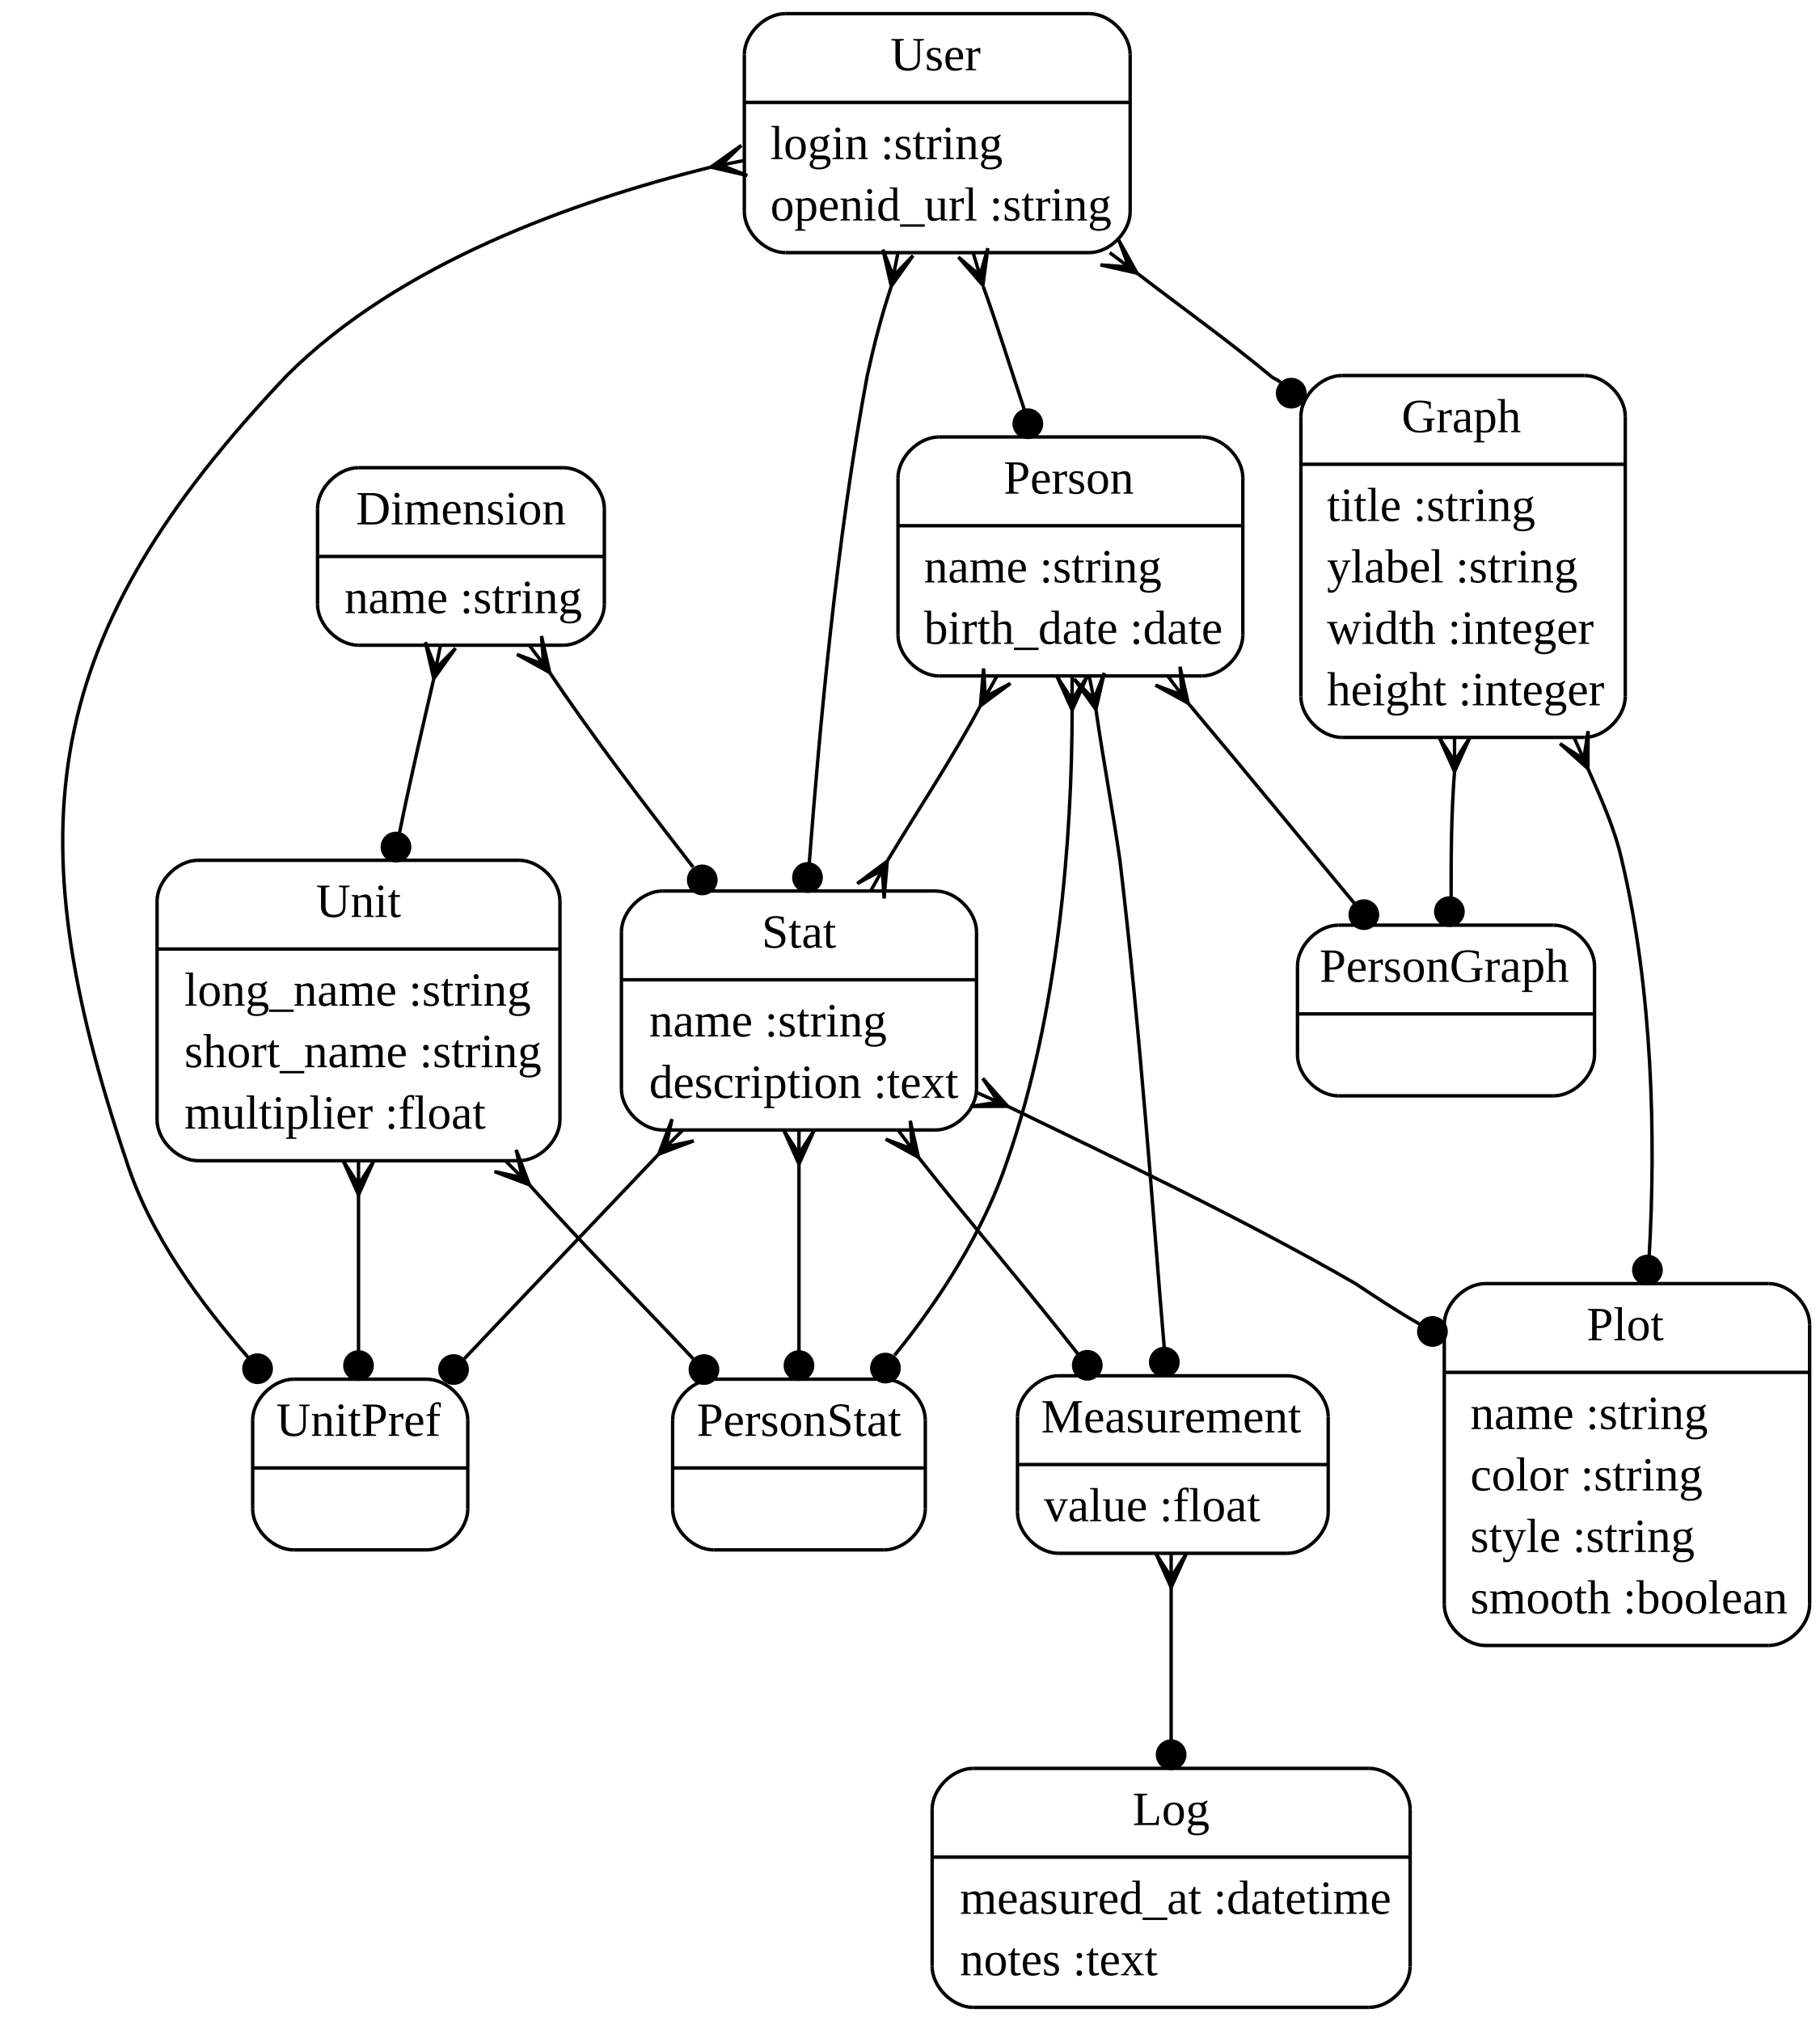
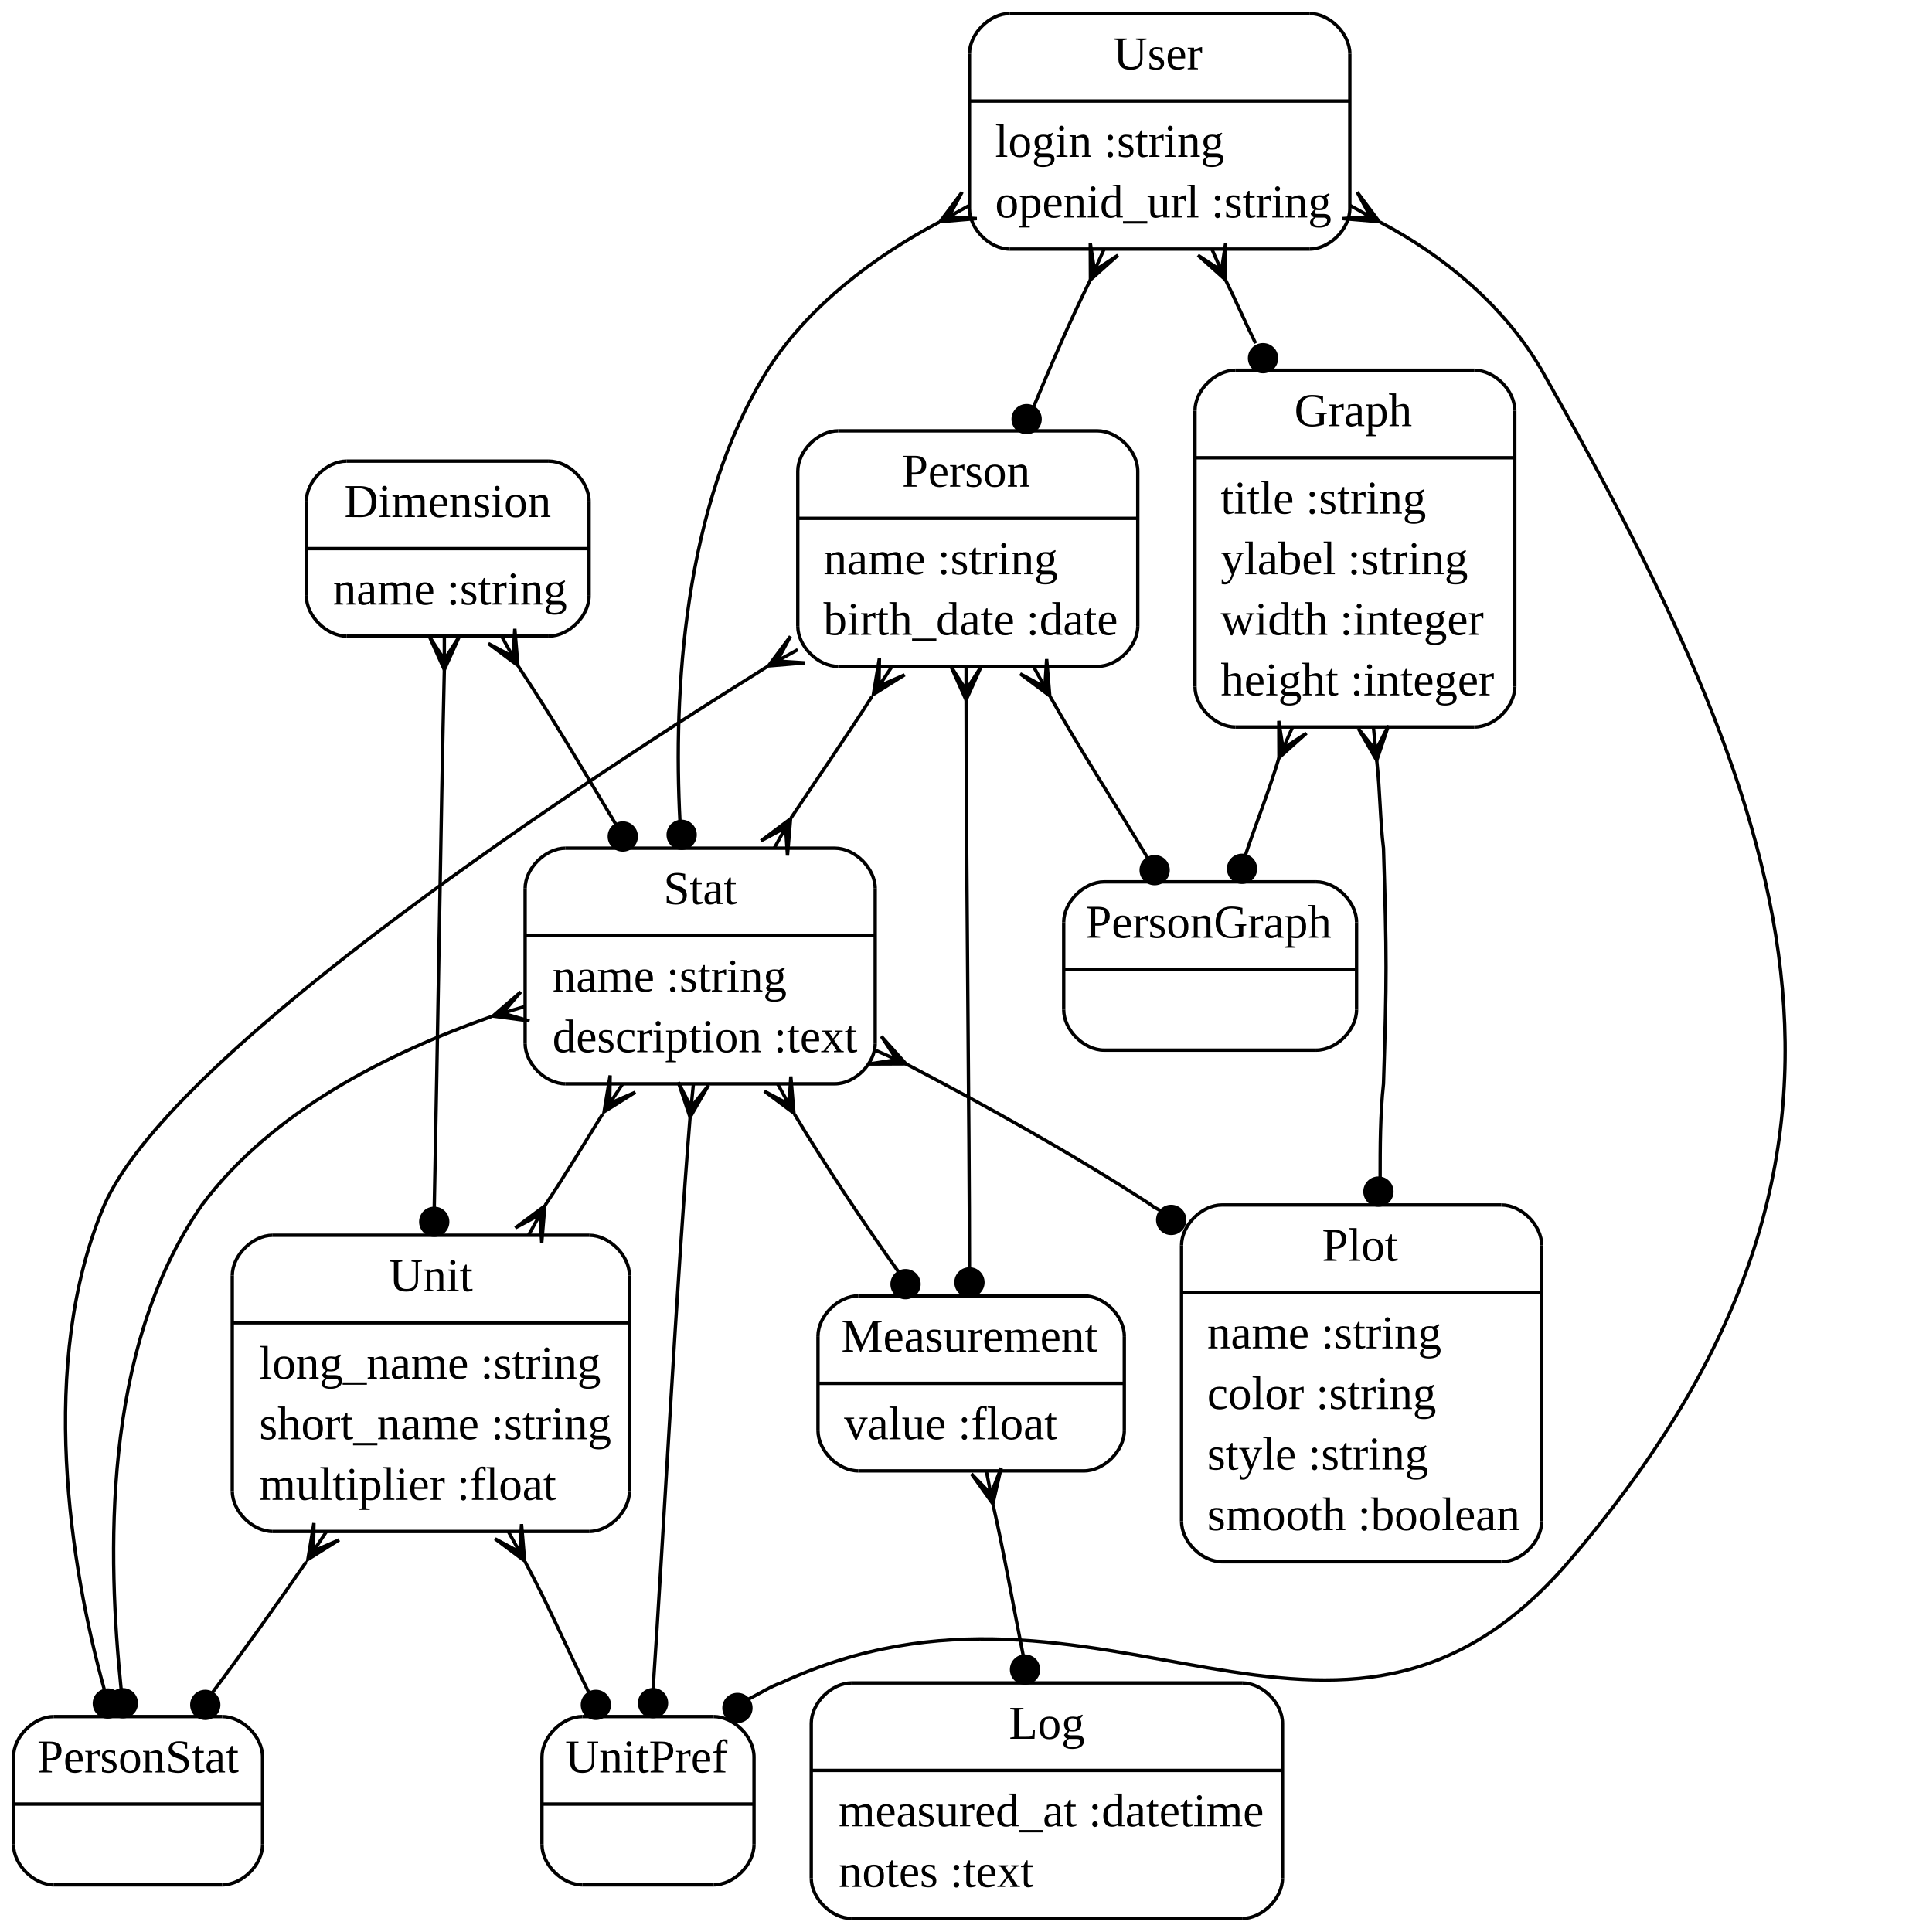
- <svg xmlns="http://www.w3.org/2000/svg" width="533pt" height="592pt" viewBox="0.00 0.00 533.00 592.00">
-   <g id="graph0" class="graph" transform="scale(1 1) rotate(0) translate(4 588)">
-     <polygon style="fill:white;stroke:white;" points="-4,4 -4,-588 529,-588 529,4 -4,4" />
+ <svg xmlns="http://www.w3.org/2000/svg" width="572pt" height="574pt" viewBox="0.00 0.00 572.00 574.00">
+   <g id="graph0" class="graph" transform="scale(1 1) rotate(0) translate(4 570)">
+     <polygon style="fill:white;stroke:white;" points="-4,4 -4,-570 568,-570 568,4 -4,4" />
    <g id="node1" class="node">
-       <polyline style="fill:none;stroke:black;" points="54,-248 148,-248 " />
-       <path style="fill:none;stroke:black;" d="M148,-248C154,-248 160,-254 160,-260" />
-       <polyline style="fill:none;stroke:black;" points="160,-260 160,-324 " />
-       <path style="fill:none;stroke:black;" d="M160,-324C160,-330 154,-336 148,-336" />
-       <polyline style="fill:none;stroke:black;" points="148,-336 54,-336 " />
-       <path style="fill:none;stroke:black;" d="M54,-336C48,-336 42,-330 42,-324" />
-       <polyline style="fill:none;stroke:black;" points="42,-324 42,-260 " />
-       <path style="fill:none;stroke:black;" d="M42,-260C42,-254 48,-248 54,-248" />
-       <text text-anchor="middle" x="101" y="-319.4" style="font-family:Times New Roman;font-size:14.00;">Unit</text>
-       <polyline style="fill:none;stroke:black;" points="42,-310 160,-310 " />
-       <text text-anchor="start" x="50" y="-293.4" style="font-family:Times New Roman;font-size:14.00;">long_name :string</text>
-       <text text-anchor="start" x="50" y="-275.4" style="font-family:Times New Roman;font-size:14.00;">short_name :string</text>
-       <text text-anchor="start" x="50" y="-257.4" style="font-family:Times New Roman;font-size:14.00;">multiplier :float</text>
+       <polyline style="fill:none;stroke:black;" points="77,-115 171,-115 " />
+       <path style="fill:none;stroke:black;" d="M171,-115C177,-115 183,-121 183,-127" />
+       <polyline style="fill:none;stroke:black;" points="183,-127 183,-191 " />
+       <path style="fill:none;stroke:black;" d="M183,-191C183,-197 177,-203 171,-203" />
+       <polyline style="fill:none;stroke:black;" points="171,-203 77,-203 " />
+       <path style="fill:none;stroke:black;" d="M77,-203C71,-203 65,-197 65,-191" />
+       <polyline style="fill:none;stroke:black;" points="65,-191 65,-127 " />
+       <path style="fill:none;stroke:black;" d="M65,-127C65,-121 71,-115 77,-115" />
+       <text text-anchor="middle" x="124" y="-186.4" style="font-family:Times New Roman;font-size:14.00;">Unit</text>
+       <polyline style="fill:none;stroke:black;" points="65,-177 183,-177 " />
+       <text text-anchor="start" x="73" y="-160.4" style="font-family:Times New Roman;font-size:14.00;">long_name :string</text>
+       <text text-anchor="start" x="73" y="-142.4" style="font-family:Times New Roman;font-size:14.00;">short_name :string</text>
+       <text text-anchor="start" x="73" y="-124.4" style="font-family:Times New Roman;font-size:14.00;">multiplier :float</text>
    </g>
    <g id="node11" class="node">
-       <polyline style="fill:none;stroke:black;" points="82,-134 121,-134 " />
-       <path style="fill:none;stroke:black;" d="M121,-134C127,-134 133,-140 133,-146" />
-       <polyline style="fill:none;stroke:black;" points="133,-146 133,-172 " />
-       <path style="fill:none;stroke:black;" d="M133,-172C133,-178 127,-184 121,-184" />
-       <polyline style="fill:none;stroke:black;" points="121,-184 82,-184 " />
-       <path style="fill:none;stroke:black;" d="M82,-184C76,-184 70,-178 70,-172" />
-       <polyline style="fill:none;stroke:black;" points="70,-172 70,-146 " />
-       <path style="fill:none;stroke:black;" d="M70,-146C70,-140 76,-134 82,-134" />
-       <text text-anchor="middle" x="101" y="-167.4" style="font-family:Times New Roman;font-size:14.00;">UnitPref</text>
-       <polyline style="fill:none;stroke:black;" points="70,-158 133,-158 " />
+       <polyline style="fill:none;stroke:black;" points="169,-10 208,-10 " />
+       <path style="fill:none;stroke:black;" d="M208,-10C214,-10 220,-16 220,-22" />
+       <polyline style="fill:none;stroke:black;" points="220,-22 220,-48 " />
+       <path style="fill:none;stroke:black;" d="M220,-48C220,-54 214,-60 208,-60" />
+       <polyline style="fill:none;stroke:black;" points="208,-60 169,-60 " />
+       <path style="fill:none;stroke:black;" d="M169,-60C163,-60 157,-54 157,-48" />
+       <polyline style="fill:none;stroke:black;" points="157,-48 157,-22 " />
+       <path style="fill:none;stroke:black;" d="M157,-22C157,-16 163,-10 169,-10" />
+       <text text-anchor="middle" x="188" y="-43.4" style="font-family:Times New Roman;font-size:14.00;">UnitPref</text>
+       <polyline style="fill:none;stroke:black;" points="157,-34 220,-34 " />
    </g>
    <g id="edge2" class="edge">
-       <path style="fill:none;stroke:black;" d="M101,-238C101,-222 101,-206 101,-192" />
-       <polygon style="fill:black;stroke:black;" points="101,-238 96.5,-248 101,-241 101,-248 101,-241 105.5,-248 101,-238 101,-238" />
-       <ellipse style="fill:black;stroke:black;" cx="101" cy="-188" rx="4" ry="4" />
+       <path style="fill:none;stroke:black;" d="M152,-106C159,-93 165,-79 171,-67" />
+       <polygon style="fill:black;stroke:black;" points="151.856,-106.258 143.066,-112.815 150.4,-108.881 147,-115 150.4,-108.881 150.934,-117.185 151.856,-106.258 151.856,-106.258" />
+       <ellipse style="fill:black;stroke:black;" cx="173.015" cy="-63.473" rx="4" ry="4" />
    </g>
    <g id="node12" class="node">
-       <polyline style="fill:none;stroke:black;" points="205,-134 255,-134 " />
-       <path style="fill:none;stroke:black;" d="M255,-134C261,-134 267,-140 267,-146" />
-       <polyline style="fill:none;stroke:black;" points="267,-146 267,-172 " />
-       <path style="fill:none;stroke:black;" d="M267,-172C267,-178 261,-184 255,-184" />
-       <polyline style="fill:none;stroke:black;" points="255,-184 205,-184 " />
-       <path style="fill:none;stroke:black;" d="M205,-184C199,-184 193,-178 193,-172" />
-       <polyline style="fill:none;stroke:black;" points="193,-172 193,-146 " />
-       <path style="fill:none;stroke:black;" d="M193,-146C193,-140 199,-134 205,-134" />
-       <text text-anchor="middle" x="230" y="-167.4" style="font-family:Times New Roman;font-size:14.00;">PersonStat</text>
-       <polyline style="fill:none;stroke:black;" points="193,-158 267,-158 " />
+       <polyline style="fill:none;stroke:black;" points="12,-10 62,-10 " />
+       <path style="fill:none;stroke:black;" d="M62,-10C68,-10 74,-16 74,-22" />
+       <polyline style="fill:none;stroke:black;" points="74,-22 74,-48 " />
+       <path style="fill:none;stroke:black;" d="M74,-48C74,-54 68,-60 62,-60" />
+       <polyline style="fill:none;stroke:black;" points="62,-60 12,-60 " />
+       <path style="fill:none;stroke:black;" d="M12,-60C6,-60 0,-54 0,-48" />
+       <polyline style="fill:none;stroke:black;" points="0,-48 0,-22 " />
+       <path style="fill:none;stroke:black;" d="M0,-22C0,-16 6,-10 12,-10" />
+       <text text-anchor="middle" x="37" y="-43.4" style="font-family:Times New Roman;font-size:14.00;">PersonStat</text>
+       <polyline style="fill:none;stroke:black;" points="0,-34 74,-34 " />
    </g>
    <g id="edge4" class="edge">
-       <path style="fill:none;stroke:black;" d="M151,-241C167,-223 185,-205 199,-190" />
-       <polygon style="fill:black;stroke:black;" points="151.071,-240.929 140.818,-244.818 148.95,-243.05 144,-248 148.95,-243.05 147.182,-251.182 151.071,-240.929 151.071,-240.929" />
-       <ellipse style="fill:black;stroke:black;" cx="202.172" cy="-186.828" rx="4" ry="4" />
+       <path style="fill:none;stroke:black;" d="M87,-106C78,-93 68,-79 59,-67" />
+       <polygon style="fill:black;stroke:black;" points="87.453,-106.679 89.256,-117.496 89.117,-109.176 93,-115 89.117,-109.176 96.744,-112.504 87.453,-106.679 87.453,-106.679" />
+       <ellipse style="fill:black;stroke:black;" cx="56.985" cy="-63.473" rx="4" ry="4" />
    </g>
    <g id="node2" class="node">
-       <polyline style="fill:none;stroke:black;" points="388,-267 451,-267 " />
-       <path style="fill:none;stroke:black;" d="M451,-267C457,-267 463,-273 463,-279" />
-       <polyline style="fill:none;stroke:black;" points="463,-279 463,-305 " />
-       <path style="fill:none;stroke:black;" d="M463,-305C463,-311 457,-317 451,-317" />
-       <polyline style="fill:none;stroke:black;" points="451,-317 388,-317 " />
-       <path style="fill:none;stroke:black;" d="M388,-317C382,-317 376,-311 376,-305" />
-       <polyline style="fill:none;stroke:black;" points="376,-305 376,-279 " />
-       <path style="fill:none;stroke:black;" d="M376,-279C376,-273 382,-267 388,-267" />
-       <text text-anchor="middle" x="419" y="-300.4" style="font-family:Times New Roman;font-size:14.00;">PersonGraph</text>
-       <polyline style="fill:none;stroke:black;" points="376,-291 463,-291 " />
+       <polyline style="fill:none;stroke:black;" points="324,-258 387,-258 " />
+       <path style="fill:none;stroke:black;" d="M387,-258C393,-258 399,-264 399,-270" />
+       <polyline style="fill:none;stroke:black;" points="399,-270 399,-296 " />
+       <path style="fill:none;stroke:black;" d="M399,-296C399,-302 393,-308 387,-308" />
+       <polyline style="fill:none;stroke:black;" points="387,-308 324,-308 " />
+       <path style="fill:none;stroke:black;" d="M324,-308C318,-308 312,-302 312,-296" />
+       <polyline style="fill:none;stroke:black;" points="312,-296 312,-270 " />
+       <path style="fill:none;stroke:black;" d="M312,-270C312,-264 318,-258 324,-258" />
+       <text text-anchor="middle" x="355" y="-291.4" style="font-family:Times New Roman;font-size:14.00;">PersonGraph</text>
+       <polyline style="fill:none;stroke:black;" points="312,-282 399,-282 " />
    </g>
    <g id="node3" class="node">
-       <polyline style="fill:none;stroke:black;" points="306,-133 373,-133 " />
-       <path style="fill:none;stroke:black;" d="M373,-133C379,-133 385,-139 385,-145" />
-       <polyline style="fill:none;stroke:black;" points="385,-145 385,-173 " />
-       <path style="fill:none;stroke:black;" d="M385,-173C385,-179 379,-185 373,-185" />
-       <polyline style="fill:none;stroke:black;" points="373,-185 306,-185 " />
-       <path style="fill:none;stroke:black;" d="M306,-185C300,-185 294,-179 294,-173" />
-       <polyline style="fill:none;stroke:black;" points="294,-173 294,-145 " />
-       <path style="fill:none;stroke:black;" d="M294,-145C294,-139 300,-133 306,-133" />
-       <text text-anchor="middle" x="339" y="-168.4" style="font-family:Times New Roman;font-size:14.00;">Measurement</text>
-       <polyline style="fill:none;stroke:black;" points="294,-159 385,-159 " />
-       <text text-anchor="start" x="301.75" y="-142.4" style="font-family:Times New Roman;font-size:14.00;">value :float</text>
+       <polyline style="fill:none;stroke:black;" points="251,-133 318,-133 " />
+       <path style="fill:none;stroke:black;" d="M318,-133C324,-133 330,-139 330,-145" />
+       <polyline style="fill:none;stroke:black;" points="330,-145 330,-173 " />
+       <path style="fill:none;stroke:black;" d="M330,-173C330,-179 324,-185 318,-185" />
+       <polyline style="fill:none;stroke:black;" points="318,-185 251,-185 " />
+       <path style="fill:none;stroke:black;" d="M251,-185C245,-185 239,-179 239,-173" />
+       <polyline style="fill:none;stroke:black;" points="239,-173 239,-145 " />
+       <path style="fill:none;stroke:black;" d="M239,-145C239,-139 245,-133 251,-133" />
+       <text text-anchor="middle" x="284" y="-168.4" style="font-family:Times New Roman;font-size:14.00;">Measurement</text>
+       <polyline style="fill:none;stroke:black;" points="239,-159 330,-159 " />
+       <text text-anchor="start" x="246.75" y="-142.4" style="font-family:Times New Roman;font-size:14.00;">value :float</text>
    </g>
    <g id="node5" class="node">
-       <polyline style="fill:none;stroke:black;" points="281,-0 397,-0 " />
-       <path style="fill:none;stroke:black;" d="M397,-0C403,-0 409,-6 409,-12" />
-       <polyline style="fill:none;stroke:black;" points="409,-12 409,-58 " />
-       <path style="fill:none;stroke:black;" d="M409,-58C409,-64 403,-70 397,-70" />
-       <polyline style="fill:none;stroke:black;" points="397,-70 281,-70 " />
-       <path style="fill:none;stroke:black;" d="M281,-70C275,-70 269,-64 269,-58" />
-       <polyline style="fill:none;stroke:black;" points="269,-58 269,-12 " />
-       <path style="fill:none;stroke:black;" d="M269,-12C269,-6 275,-0 281,-0" />
-       <text text-anchor="middle" x="339" y="-53.4" style="font-family:Times New Roman;font-size:14.00;">Log</text>
-       <polyline style="fill:none;stroke:black;" points="269,-44 409,-44 " />
-       <text text-anchor="start" x="277.125" y="-27.4" style="font-family:Times New Roman;font-size:14.00;">measured_at :datetime</text>
-       <text text-anchor="start" x="277.125" y="-9.4" style="font-family:Times New Roman;font-size:14.00;">notes :text</text>
+       <polyline style="fill:none;stroke:black;" points="249,-0 365,-0 " />
+       <path style="fill:none;stroke:black;" d="M365,-0C371,-0 377,-6 377,-12" />
+       <polyline style="fill:none;stroke:black;" points="377,-12 377,-58 " />
+       <path style="fill:none;stroke:black;" d="M377,-58C377,-64 371,-70 365,-70" />
+       <polyline style="fill:none;stroke:black;" points="365,-70 249,-70 " />
+       <path style="fill:none;stroke:black;" d="M249,-70C243,-70 237,-64 237,-58" />
+       <polyline style="fill:none;stroke:black;" points="237,-58 237,-12 " />
+       <path style="fill:none;stroke:black;" d="M237,-12C237,-6 243,-0 249,-0" />
+       <text text-anchor="middle" x="307" y="-53.4" style="font-family:Times New Roman;font-size:14.00;">Log</text>
+       <polyline style="fill:none;stroke:black;" points="237,-44 377,-44 " />
+       <text text-anchor="start" x="245.125" y="-27.4" style="font-family:Times New Roman;font-size:14.00;">measured_at :datetime</text>
+       <text text-anchor="start" x="245.125" y="-9.4" style="font-family:Times New Roman;font-size:14.00;">notes :text</text>
    </g>
    <g id="edge6" class="edge">
-       <path style="fill:none;stroke:black;" d="M339,-123C339,-109 339,-92 339,-78" />
-       <polygon style="fill:black;stroke:black;" points="339,-123 334.5,-133 339,-126 339,-133 339,-126 343.5,-133 339,-123 339,-123" />
-       <ellipse style="fill:black;stroke:black;" cx="339" cy="-74" rx="4" ry="4" />
+       <path style="fill:none;stroke:black;" d="M291,-123C294,-110 297,-93 300,-78" />
+       <polygon style="fill:black;stroke:black;" points="290.961,-123.194 284.587,-132.117 290.373,-126.136 289,-133 290.373,-126.136 293.413,-133.883 290.961,-123.194 290.961,-123.194" />
+       <ellipse style="fill:black;stroke:black;" cx="300.504" cy="-73.969" rx="4" ry="4" />
    </g>
    <g id="node4" class="node">
-       <polyline style="fill:none;stroke:black;" points="389,-372 460,-372 " />
-       <path style="fill:none;stroke:black;" d="M460,-372C466,-372 472,-378 472,-384" />
-       <polyline style="fill:none;stroke:black;" points="472,-384 472,-466 " />
-       <path style="fill:none;stroke:black;" d="M472,-466C472,-472 466,-478 460,-478" />
-       <polyline style="fill:none;stroke:black;" points="460,-478 389,-478 " />
-       <path style="fill:none;stroke:black;" d="M389,-478C383,-478 377,-472 377,-466" />
-       <polyline style="fill:none;stroke:black;" points="377,-466 377,-384 " />
-       <path style="fill:none;stroke:black;" d="M377,-384C377,-378 383,-372 389,-372" />
-       <text text-anchor="middle" x="424" y="-461.4" style="font-family:Times New Roman;font-size:14.00;">Graph</text>
-       <polyline style="fill:none;stroke:black;" points="377,-452 472,-452 " />
-       <text text-anchor="start" x="384.625" y="-435.4" style="font-family:Times New Roman;font-size:14.00;">title :string</text>
-       <text text-anchor="start" x="384.625" y="-417.4" style="font-family:Times New Roman;font-size:14.00;">ylabel :string</text>
-       <text text-anchor="start" x="384.625" y="-399.4" style="font-family:Times New Roman;font-size:14.00;">width :integer</text>
-       <text text-anchor="start" x="384.625" y="-381.4" style="font-family:Times New Roman;font-size:14.00;">height :integer</text>
+       <polyline style="fill:none;stroke:black;" points="363,-354 434,-354 " />
+       <path style="fill:none;stroke:black;" d="M434,-354C440,-354 446,-360 446,-366" />
+       <polyline style="fill:none;stroke:black;" points="446,-366 446,-448 " />
+       <path style="fill:none;stroke:black;" d="M446,-448C446,-454 440,-460 434,-460" />
+       <polyline style="fill:none;stroke:black;" points="434,-460 363,-460 " />
+       <path style="fill:none;stroke:black;" d="M363,-460C357,-460 351,-454 351,-448" />
+       <polyline style="fill:none;stroke:black;" points="351,-448 351,-366 " />
+       <path style="fill:none;stroke:black;" d="M351,-366C351,-360 357,-354 363,-354" />
+       <text text-anchor="middle" x="398" y="-443.4" style="font-family:Times New Roman;font-size:14.00;">Graph</text>
+       <polyline style="fill:none;stroke:black;" points="351,-434 446,-434 " />
+       <text text-anchor="start" x="358.625" y="-417.4" style="font-family:Times New Roman;font-size:14.00;">title :string</text>
+       <text text-anchor="start" x="358.625" y="-399.4" style="font-family:Times New Roman;font-size:14.00;">ylabel :string</text>
+       <text text-anchor="start" x="358.625" y="-381.4" style="font-family:Times New Roman;font-size:14.00;">width :integer</text>
+       <text text-anchor="start" x="358.625" y="-363.4" style="font-family:Times New Roman;font-size:14.00;">height :integer</text>
    </g>
    <g id="edge8" class="edge">
-       <path style="fill:none;stroke:black;" d="M422,-362C421,-349 421,-337 421,-325" />
-       <polygon style="fill:black;stroke:black;" points="422,-362 417.5,-372 422,-365 422,-372 422,-365 426.5,-372 422,-362 422,-362" />
-       <ellipse style="fill:black;stroke:black;" cx="420.496" cy="-320.969" rx="4" ry="4" />
+       <path style="fill:none;stroke:black;" d="M376,-345C373,-335 369,-325 366,-316" />
+       <polygon style="fill:black;stroke:black;" points="375.939,-344.862 375.888,-355.828 377.157,-347.603 380,-354 377.157,-347.603 384.112,-352.172 375.939,-344.862 375.939,-344.862" />
+       <ellipse style="fill:black;stroke:black;" cx="364.97" cy="-311.881" rx="4" ry="4" />
    </g>
    <g id="node9" class="node">
-       <polyline style="fill:none;stroke:black;" points="431,-106 514,-106 " />
-       <path style="fill:none;stroke:black;" d="M514,-106C520,-106 526,-112 526,-118" />
-       <polyline style="fill:none;stroke:black;" points="526,-118 526,-200 " />
-       <path style="fill:none;stroke:black;" d="M526,-200C526,-206 520,-212 514,-212" />
-       <polyline style="fill:none;stroke:black;" points="514,-212 431,-212 " />
-       <path style="fill:none;stroke:black;" d="M431,-212C425,-212 419,-206 419,-200" />
-       <polyline style="fill:none;stroke:black;" points="419,-200 419,-118 " />
-       <path style="fill:none;stroke:black;" d="M419,-118C419,-112 425,-106 431,-106" />
-       <text text-anchor="middle" x="472" y="-195.4" style="font-family:Times New Roman;font-size:14.00;">Plot</text>
-       <polyline style="fill:none;stroke:black;" points="419,-186 526,-186 " />
-       <text text-anchor="start" x="426.625" y="-169.4" style="font-family:Times New Roman;font-size:14.00;">name :string</text>
-       <text text-anchor="start" x="426.625" y="-151.4" style="font-family:Times New Roman;font-size:14.00;">color :string</text>
-       <text text-anchor="start" x="426.625" y="-133.4" style="font-family:Times New Roman;font-size:14.00;">style :string</text>
-       <text text-anchor="start" x="426.625" y="-115.4" style="font-family:Times New Roman;font-size:14.00;">smooth :boolean</text>
+       <polyline style="fill:none;stroke:black;" points="359,-106 442,-106 " />
+       <path style="fill:none;stroke:black;" d="M442,-106C448,-106 454,-112 454,-118" />
+       <polyline style="fill:none;stroke:black;" points="454,-118 454,-200 " />
+       <path style="fill:none;stroke:black;" d="M454,-200C454,-206 448,-212 442,-212" />
+       <polyline style="fill:none;stroke:black;" points="442,-212 359,-212 " />
+       <path style="fill:none;stroke:black;" d="M359,-212C353,-212 347,-206 347,-200" />
+       <polyline style="fill:none;stroke:black;" points="347,-200 347,-118 " />
+       <path style="fill:none;stroke:black;" d="M347,-118C347,-112 353,-106 359,-106" />
+       <text text-anchor="middle" x="400" y="-195.4" style="font-family:Times New Roman;font-size:14.00;">Plot</text>
+       <polyline style="fill:none;stroke:black;" points="347,-186 454,-186 " />
+       <text text-anchor="start" x="354.625" y="-169.4" style="font-family:Times New Roman;font-size:14.00;">name :string</text>
+       <text text-anchor="start" x="354.625" y="-151.4" style="font-family:Times New Roman;font-size:14.00;">color :string</text>
+       <text text-anchor="start" x="354.625" y="-133.4" style="font-family:Times New Roman;font-size:14.00;">style :string</text>
+       <text text-anchor="start" x="354.625" y="-115.4" style="font-family:Times New Roman;font-size:14.00;">smooth :boolean</text>
    </g>
    <g id="edge10" class="edge">
-       <path style="fill:none;stroke:black;" d="M461,-363C465,-354 469,-345 471,-336 480,-298 481,-255 479,-220" />
-       <polygon style="fill:black;stroke:black;" points="461.061,-362.862 452.888,-370.172 459.843,-365.603 457,-372 459.843,-365.603 461.112,-373.828 461.061,-362.862 461.061,-362.862" />
-       <ellipse style="fill:black;stroke:black;" cx="478.496" cy="-215.969" rx="4" ry="4" />
+       <path style="fill:none;stroke:black;" d="M405,-344C406,-335 406,-326 407,-318 408,-286 408,-279 407,-248 406,-239 406,-229 406,-220" />
+       <polygon style="fill:black;stroke:black;" points="404.995,-344.05 399.522,-353.552 404.697,-347.035 404,-354 404.697,-347.035 408.478,-354.448 404.995,-344.05 404.995,-344.05" />
+       <ellipse style="fill:black;stroke:black;" cx="405.496" cy="-215.969" rx="4" ry="4" />
    </g>
    <g id="node6" class="node">
-       <polyline style="fill:none;stroke:black;" points="101,-399 161,-399 " />
-       <path style="fill:none;stroke:black;" d="M161,-399C167,-399 173,-405 173,-411" />
-       <polyline style="fill:none;stroke:black;" points="173,-411 173,-439 " />
-       <path style="fill:none;stroke:black;" d="M173,-439C173,-445 167,-451 161,-451" />
-       <polyline style="fill:none;stroke:black;" points="161,-451 101,-451 " />
-       <path style="fill:none;stroke:black;" d="M101,-451C95,-451 89,-445 89,-439" />
-       <polyline style="fill:none;stroke:black;" points="89,-439 89,-411 " />
-       <path style="fill:none;stroke:black;" d="M89,-411C89,-405 95,-399 101,-399" />
-       <text text-anchor="middle" x="131" y="-434.4" style="font-family:Times New Roman;font-size:14.00;">Dimension</text>
-       <polyline style="fill:none;stroke:black;" points="89,-425 173,-425 " />
-       <text text-anchor="start" x="96.875" y="-408.4" style="font-family:Times New Roman;font-size:14.00;">name :string</text>
+       <polyline style="fill:none;stroke:black;" points="99,-381 159,-381 " />
+       <path style="fill:none;stroke:black;" d="M159,-381C165,-381 171,-387 171,-393" />
+       <polyline style="fill:none;stroke:black;" points="171,-393 171,-421 " />
+       <path style="fill:none;stroke:black;" d="M171,-421C171,-427 165,-433 159,-433" />
+       <polyline style="fill:none;stroke:black;" points="159,-433 99,-433 " />
+       <path style="fill:none;stroke:black;" d="M99,-433C93,-433 87,-427 87,-421" />
+       <polyline style="fill:none;stroke:black;" points="87,-421 87,-393 " />
+       <path style="fill:none;stroke:black;" d="M87,-393C87,-387 93,-381 99,-381" />
+       <text text-anchor="middle" x="129" y="-416.4" style="font-family:Times New Roman;font-size:14.00;">Dimension</text>
+       <polyline style="fill:none;stroke:black;" points="87,-407 171,-407 " />
+       <text text-anchor="start" x="94.875" y="-390.4" style="font-family:Times New Roman;font-size:14.00;">name :string</text>
    </g>
    <g id="edge12" class="edge">
-       <path style="fill:none;stroke:black;" d="M123,-389C120,-376 116,-359 113,-344" />
-       <polygon style="fill:black;stroke:black;" points="123.039,-389.194 120.587,-399.883 123.627,-392.136 125,-399 123.627,-392.136 129.413,-398.117 123.039,-389.194 123.039,-389.194" />
-       <ellipse style="fill:black;stroke:black;" cx="111.97" cy="-339.881" rx="4" ry="4" />
+       <path style="fill:none;stroke:black;" d="M128,-371C127,-329 126,-259 125,-211" />
+       <polygon style="fill:black;stroke:black;" points="128,-371 123.5,-381 128,-374 128,-381 128,-374 132.5,-381 128,-371 128,-371" />
+       <ellipse style="fill:black;stroke:black;" cx="125" cy="-207" rx="4" ry="4" />
    </g>
    <g id="node10" class="node">
-       <polyline style="fill:none;stroke:black;" points="190,-257 270,-257 " />
-       <path style="fill:none;stroke:black;" d="M270,-257C276,-257 282,-263 282,-269" />
-       <polyline style="fill:none;stroke:black;" points="282,-269 282,-315 " />
-       <path style="fill:none;stroke:black;" d="M282,-315C282,-321 276,-327 270,-327" />
-       <polyline style="fill:none;stroke:black;" points="270,-327 190,-327 " />
-       <path style="fill:none;stroke:black;" d="M190,-327C184,-327 178,-321 178,-315" />
-       <polyline style="fill:none;stroke:black;" points="178,-315 178,-269 " />
-       <path style="fill:none;stroke:black;" d="M178,-269C178,-263 184,-257 190,-257" />
-       <text text-anchor="middle" x="230" y="-310.4" style="font-family:Times New Roman;font-size:14.00;">Stat</text>
-       <polyline style="fill:none;stroke:black;" points="178,-301 282,-301 " />
-       <text text-anchor="start" x="186.125" y="-284.4" style="font-family:Times New Roman;font-size:14.00;">name :string</text>
-       <text text-anchor="start" x="186.125" y="-266.4" style="font-family:Times New Roman;font-size:14.00;">description :text</text>
+       <polyline style="fill:none;stroke:black;" points="164,-248 244,-248 " />
+       <path style="fill:none;stroke:black;" d="M244,-248C250,-248 256,-254 256,-260" />
+       <polyline style="fill:none;stroke:black;" points="256,-260 256,-306 " />
+       <path style="fill:none;stroke:black;" d="M256,-306C256,-312 250,-318 244,-318" />
+       <polyline style="fill:none;stroke:black;" points="244,-318 164,-318 " />
+       <path style="fill:none;stroke:black;" d="M164,-318C158,-318 152,-312 152,-306" />
+       <polyline style="fill:none;stroke:black;" points="152,-306 152,-260 " />
+       <path style="fill:none;stroke:black;" d="M152,-260C152,-254 158,-248 164,-248" />
+       <text text-anchor="middle" x="204" y="-301.4" style="font-family:Times New Roman;font-size:14.00;">Stat</text>
+       <polyline style="fill:none;stroke:black;" points="152,-292 256,-292 " />
+       <text text-anchor="start" x="160.125" y="-275.4" style="font-family:Times New Roman;font-size:14.00;">name :string</text>
+       <text text-anchor="start" x="160.125" y="-257.4" style="font-family:Times New Roman;font-size:14.00;">description :text</text>
    </g>
    <g id="edge14" class="edge">
-       <path style="fill:none;stroke:black;" d="M157,-391C169,-373 185,-352 199,-334" />
-       <polygon style="fill:black;stroke:black;" points="157,-391 147.4,-396.3 155.2,-393.4 151,-399 155.2,-393.4 154.6,-401.7 157,-391 157,-391" />
-       <ellipse style="fill:black;stroke:black;" cx="201.675" cy="-330.255" rx="4" ry="4" />
+       <path style="fill:none;stroke:black;" d="M150,-372C160,-357 170,-340 179,-325" />
+       <polygon style="fill:black;stroke:black;" points="149.856,-372.258 141.066,-378.815 148.4,-374.881 145,-381 148.4,-374.881 148.934,-383.185 149.856,-372.258 149.856,-372.258" />
+       <ellipse style="fill:black;stroke:black;" cx="181.015" cy="-321.473" rx="4" ry="4" />
    </g>
    <g id="node7" class="node">
-       <polyline style="fill:none;stroke:black;" points="226,-514 315,-514 " />
-       <path style="fill:none;stroke:black;" d="M315,-514C321,-514 327,-520 327,-526" />
-       <polyline style="fill:none;stroke:black;" points="327,-526 327,-572 " />
-       <path style="fill:none;stroke:black;" d="M327,-572C327,-578 321,-584 315,-584" />
-       <polyline style="fill:none;stroke:black;" points="315,-584 226,-584 " />
-       <path style="fill:none;stroke:black;" d="M226,-584C220,-584 214,-578 214,-572" />
-       <polyline style="fill:none;stroke:black;" points="214,-572 214,-526 " />
-       <path style="fill:none;stroke:black;" d="M214,-526C214,-520 220,-514 226,-514" />
-       <text text-anchor="middle" x="270" y="-567.4" style="font-family:Times New Roman;font-size:14.00;">User</text>
-       <polyline style="fill:none;stroke:black;" points="214,-558 327,-558 " />
-       <text text-anchor="start" x="221.625" y="-541.4" style="font-family:Times New Roman;font-size:14.00;">login :string</text>
-       <text text-anchor="start" x="221.625" y="-523.4" style="font-family:Times New Roman;font-size:14.00;">openid_url :string</text>
+       <polyline style="fill:none;stroke:black;" points="296,-496 385,-496 " />
+       <path style="fill:none;stroke:black;" d="M385,-496C391,-496 397,-502 397,-508" />
+       <polyline style="fill:none;stroke:black;" points="397,-508 397,-554 " />
+       <path style="fill:none;stroke:black;" d="M397,-554C397,-560 391,-566 385,-566" />
+       <polyline style="fill:none;stroke:black;" points="385,-566 296,-566 " />
+       <path style="fill:none;stroke:black;" d="M296,-566C290,-566 284,-560 284,-554" />
+       <polyline style="fill:none;stroke:black;" points="284,-554 284,-508 " />
+       <path style="fill:none;stroke:black;" d="M284,-508C284,-502 290,-496 296,-496" />
+       <text text-anchor="middle" x="340" y="-549.4" style="font-family:Times New Roman;font-size:14.00;">User</text>
+       <polyline style="fill:none;stroke:black;" points="284,-540 397,-540 " />
+       <text text-anchor="start" x="291.625" y="-523.4" style="font-family:Times New Roman;font-size:14.00;">login :string</text>
+       <text text-anchor="start" x="291.625" y="-505.4" style="font-family:Times New Roman;font-size:14.00;">openid_url :string</text>
+     </g>
+     <g id="edge16" class="edge">
+       <path style="fill:none;stroke:black;" d="M360,-487C363,-481 366,-474 369,-468" />
+       <polygon style="fill:black;stroke:black;" points="360.061,-486.862 351.888,-494.172 358.843,-489.603 356,-496 358.843,-489.603 360.112,-497.828 360.061,-486.862 360.061,-486.862" />
+       <ellipse style="fill:black;stroke:black;" cx="371.211" cy="-463.578" rx="4" ry="4" />
+     </g>
+     <g id="node8" class="node">
+       <polyline style="fill:none;stroke:black;" points="245,-372 322,-372 " />
+       <path style="fill:none;stroke:black;" d="M322,-372C328,-372 334,-378 334,-384" />
+       <polyline style="fill:none;stroke:black;" points="334,-384 334,-430 " />
+       <path style="fill:none;stroke:black;" d="M334,-430C334,-436 328,-442 322,-442" />
+       <polyline style="fill:none;stroke:black;" points="322,-442 245,-442 " />
+       <path style="fill:none;stroke:black;" d="M245,-442C239,-442 233,-436 233,-430" />
+       <polyline style="fill:none;stroke:black;" points="233,-430 233,-384 " />
+       <path style="fill:none;stroke:black;" d="M233,-384C233,-378 239,-372 245,-372" />
+       <text text-anchor="middle" x="283" y="-425.4" style="font-family:Times New Roman;font-size:14.00;">Person</text>
+       <polyline style="fill:none;stroke:black;" points="233,-416 334,-416 " />
+       <text text-anchor="start" x="240.625" y="-399.4" style="font-family:Times New Roman;font-size:14.00;">name :string</text>
+       <text text-anchor="start" x="240.625" y="-381.4" style="font-family:Times New Roman;font-size:14.00;">birth_date :date</text>
    </g>
    <g id="edge22" class="edge">
-       <path style="fill:none;stroke:black;" d="M329,-508C342,-498 356,-488 368,-478 369,-477 370,-477 371,-476" />
-       <polygon style="fill:black;stroke:black;" points="329,-508 318.3,-510.4 326.6,-509.8 321,-514 326.6,-509.8 323.7,-517.6 329,-508 329,-508" />
-       <ellipse style="fill:black;stroke:black;" cx="374.172" cy="-472.828" rx="4" ry="4" />
-     </g>
-     <g id="node8" class="node">
-       <polyline style="fill:none;stroke:black;" points="271,-390 348,-390 " />
-       <path style="fill:none;stroke:black;" d="M348,-390C354,-390 360,-396 360,-402" />
-       <polyline style="fill:none;stroke:black;" points="360,-402 360,-448 " />
-       <path style="fill:none;stroke:black;" d="M360,-448C360,-454 354,-460 348,-460" />
-       <polyline style="fill:none;stroke:black;" points="348,-460 271,-460 " />
-       <path style="fill:none;stroke:black;" d="M271,-460C265,-460 259,-454 259,-448" />
-       <polyline style="fill:none;stroke:black;" points="259,-448 259,-402 " />
-       <path style="fill:none;stroke:black;" d="M259,-402C259,-396 265,-390 271,-390" />
-       <text text-anchor="middle" x="309" y="-443.4" style="font-family:Times New Roman;font-size:14.00;">Person</text>
-       <polyline style="fill:none;stroke:black;" points="259,-434 360,-434 " />
-       <text text-anchor="start" x="266.625" y="-417.4" style="font-family:Times New Roman;font-size:14.00;">name :string</text>
-       <text text-anchor="start" x="266.625" y="-399.4" style="font-family:Times New Roman;font-size:14.00;">birth_date :date</text>
+       <path style="fill:none;stroke:black;" d="M320,-487C314,-475 308,-461 303,-449" />
+       <polygon style="fill:black;stroke:black;" points="319.939,-486.862 319.888,-497.828 321.157,-489.603 324,-496 321.157,-489.603 328.112,-494.172 319.939,-486.862 319.939,-486.862" />
+       <ellipse style="fill:black;stroke:black;" cx="300.985" cy="-445.473" rx="4" ry="4" />
+     </g>
+     <g id="edge18" class="edge">
+       <path style="fill:none;stroke:black;" d="M275,-504C256,-494 236,-479 224,-460 199,-420 196,-364 198,-326" />
+       <polygon style="fill:black;stroke:black;" points="275.258,-504.144 281.815,-512.934 277.881,-505.6 284,-509 277.881,-505.6 286.185,-505.066 275.258,-504.144 275.258,-504.144" />
+       <ellipse style="fill:black;stroke:black;" cx="198.504" cy="-321.969" rx="4" ry="4" />
    </g>
    <g id="edge20" class="edge">
-       <path style="fill:none;stroke:black;" d="M284,-504C288,-493 292,-480 296,-468" />
-       <polygon style="fill:black;stroke:black;" points="283.874,-504.422 276.69,-512.707 283.011,-507.295 281,-514 283.011,-507.295 285.31,-515.293 283.874,-504.422 283.874,-504.422" />
-       <ellipse style="fill:black;stroke:black;" cx="297.03" cy="-463.881" rx="4" ry="4" />
-     </g>
-     <g id="edge18" class="edge">
-       <path style="fill:none;stroke:black;" d="M257,-504C254,-495 252,-487 250,-478 241,-430 236,-374 233,-335" />
-       <polygon style="fill:black;stroke:black;" points="257.039,-504.194 254.587,-514.883 257.627,-507.136 259,-514 257.627,-507.136 263.413,-513.117 257.039,-504.194 257.039,-504.194" />
-       <ellipse style="fill:black;stroke:black;" cx="232.496" cy="-330.969" rx="4" ry="4" />
-     </g>
-     <g id="edge16" class="edge">
-       <path style="fill:none;stroke:black;" d="M204,-539C164,-529 113,-511 80,-478 8,-402 0,-346 33,-248 40,-226 55,-206 69,-190" />
-       <polygon style="fill:black;stroke:black;" points="204.194,-539.039 213.117,-545.413 207.136,-539.627 214,-541 207.136,-539.627 214.883,-536.587 204.194,-539.039 204.194,-539.039" />
-       <ellipse style="fill:black;stroke:black;" cx="71.439" cy="-187.073" rx="4" ry="4" />
+       <path style="fill:none;stroke:black;" d="M406,-504C425,-494 443,-479 454,-460 532,-323 564,-225 462,-106 393,-26 323,-114 228,-70 225,-69 222,-67 218,-65" />
+       <polygon style="fill:black;stroke:black;" points="405.742,-504.144 394.815,-505.066 403.119,-505.6 397,-509 403.119,-505.6 399.185,-512.934 405.742,-504.144 405.742,-504.144" />
+       <ellipse style="fill:black;stroke:black;" cx="215.073" cy="-62.561" rx="4" ry="4" />
    </g>
    <g id="edge30" class="edge">
-       <path style="fill:none;stroke:black;" d="M344,-382C360,-363 378,-341 393,-323" />
-       <polygon style="fill:black;stroke:black;" points="344,-382 334.4,-387.3 342.2,-384.4 338,-390 342.2,-384.4 341.6,-392.7 344,-382 344,-382" />
-       <ellipse style="fill:black;stroke:black;" cx="395.439" cy="-320.073" rx="4" ry="4" />
+       <path style="fill:none;stroke:black;" d="M308,-363C317,-347 328,-330 337,-315" />
+       <polygon style="fill:black;stroke:black;" points="307.856,-363.258 299.066,-369.815 306.4,-365.881 303,-372 306.4,-365.881 306.934,-374.185 307.856,-363.258 307.856,-363.258" />
+       <ellipse style="fill:black;stroke:black;" cx="339.015" cy="-311.473" rx="4" ry="4" />
    </g>
    <g id="edge28" class="edge">
-       <path style="fill:none;stroke:black;" d="M317,-380C319,-366 322,-350 324,-336 330,-286 334,-228 337,-193" />
-       <polygon style="fill:black;stroke:black;" points="316.961,-380.194 310.587,-389.117 316.373,-383.136 315,-390 316.373,-383.136 319.413,-390.883 316.961,-380.194 316.961,-380.194" />
-       <ellipse style="fill:black;stroke:black;" cx="337" cy="-189" rx="4" ry="4" />
+       <path style="fill:none;stroke:black;" d="M283,-362C283,-313 284,-237 284,-193" />
+       <polygon style="fill:black;stroke:black;" points="283,-362 278.5,-372 283,-365 283,-372 283,-365 287.5,-372 283,-362 283,-362" />
+       <ellipse style="fill:black;stroke:black;" cx="284" cy="-189" rx="4" ry="4" />
    </g>
    <g id="edge24" class="edge">
-       <path style="fill:none;stroke:black;" d="M283,-381C275,-366 265,-351 256,-336" />
-       <polygon style="fill:black;stroke:black;" points="283.144,-381.258 284.066,-392.185 284.6,-383.881 288,-390 284.6,-383.881 291.934,-387.815 283.144,-381.258 283.144,-381.258" />
-       <polygon style="fill:black;stroke:black;" points="255.856,-335.742 254.934,-324.815 254.4,-333.119 251,-327 254.4,-333.119 247.066,-329.185 255.856,-335.742 255.856,-335.742" />
+       <path style="fill:none;stroke:black;" d="M255,-363C248,-352 239,-339 231,-327" />
+       <polygon style="fill:black;stroke:black;" points="255.453,-363.679 257.256,-374.496 257.117,-366.176 261,-372 257.117,-366.176 264.744,-369.504 255.453,-363.679 255.453,-363.679" />
+       <polygon style="fill:black;stroke:black;" points="230.856,-326.742 229.934,-315.815 229.4,-324.119 226,-318 229.4,-324.119 222.066,-320.185 230.856,-326.742 230.856,-326.742" />
    </g>
    <g id="edge26" class="edge">
-       <path style="fill:none;stroke:black;" d="M310,-380C310,-343 306,-291 291,-248 284,-227 271,-207 258,-191" />
-       <polygon style="fill:black;stroke:black;" points="310,-380 305.5,-390 310,-383 310,-390 310,-383 314.5,-390 310,-380 310,-380" />
-       <ellipse style="fill:black;stroke:black;" cx="255.325" cy="-187.255" rx="4" ry="4" />
+       <path style="fill:none;stroke:black;" d="M224,-372C155,-329 46,-255 27,-212 7,-165 17,-104 27,-68" />
+       <polygon style="fill:black;stroke:black;" points="224.258,-372.144 230.815,-380.934 226.881,-373.6 233,-377 226.881,-373.6 235.185,-373.066 224.258,-372.144 224.258,-372.144" />
+       <ellipse style="fill:black;stroke:black;" cx="28.03" cy="-63.881" rx="4" ry="4" />
+     </g>
+     <g id="edge32" class="edge">
+       <path style="fill:none;stroke:black;" d="M175,-239C170,-231 164,-221 158,-212" />
+       <polygon style="fill:black;stroke:black;" points="175.453,-239.679 177.256,-250.496 177.117,-242.176 181,-248 177.117,-242.176 184.744,-245.504 175.453,-239.679 175.453,-239.679" />
+       <polygon style="fill:black;stroke:black;" points="157.856,-211.742 156.934,-200.815 156.4,-209.119 153,-203 156.4,-209.119 149.066,-205.185 157.856,-211.742 157.856,-211.742" />
+     </g>
+     <g id="edge38" class="edge">
+       <path style="fill:none;stroke:black;" d="M232,-239C241,-224 253,-206 263,-192" />
+       <polygon style="fill:black;stroke:black;" points="231.856,-239.258 223.066,-245.815 230.4,-241.881 227,-248 230.4,-241.881 230.934,-250.185 231.856,-239.258 231.856,-239.258" />
+       <ellipse style="fill:black;stroke:black;" cx="265.015" cy="-188.473" rx="4" ry="4" />
+     </g>
+     <g id="edge40" class="edge">
+       <path style="fill:none;stroke:black;" d="M265,-254C288,-242 315,-227 338,-212 339,-211 340,-211 341,-210" />
+       <polygon style="fill:black;stroke:black;" points="265.138,-253.939 254.172,-253.888 262.397,-255.157 256,-258 262.397,-255.157 257.828,-262.112 265.138,-253.939 265.138,-253.939" />
+       <ellipse style="fill:black;stroke:black;" cx="343.927" cy="-207.561" rx="4" ry="4" />
+     </g>
+     <g id="edge34" class="edge">
+       <path style="fill:none;stroke:black;" d="M201,-238C197,-189 193,-112 190,-68" />
+       <polygon style="fill:black;stroke:black;" points="201.005,-238.05 197.522,-248.448 201.303,-241.035 202,-248 201.303,-241.035 206.478,-247.552 201.005,-238.05 201.005,-238.05" />
+       <ellipse style="fill:black;stroke:black;" cx="190" cy="-64" rx="4" ry="4" />
    </g>
    <g id="edge36" class="edge">
-       <path style="fill:none;stroke:black;" d="M265,-249C280,-230 298,-209 312,-191" />
-       <polygon style="fill:black;stroke:black;" points="265,-249 255.4,-254.3 263.2,-251.4 259,-257 263.2,-251.4 262.6,-259.7 265,-249 265,-249" />
-       <ellipse style="fill:black;stroke:black;" cx="314.439" cy="-188.073" rx="4" ry="4" />
-     </g>
-     <g id="edge38" class="edge">
-       <path style="fill:none;stroke:black;" d="M291,-264C322,-249 360,-231 393,-212 399,-208 405,-204 412,-200" />
-       <polygon style="fill:black;stroke:black;" points="291.138,-263.939 280.172,-263.888 288.397,-265.157 282,-268 288.397,-265.157 283.828,-272.112 291.138,-263.939 291.138,-263.939" />
-       <ellipse style="fill:black;stroke:black;" cx="415.527" cy="-197.985" rx="4" ry="4" />
-     </g>
-     <g id="edge32" class="edge">
-       <path style="fill:none;stroke:black;" d="M189,-250C170,-230 149,-208 132,-190" />
-       <polygon style="fill:black;stroke:black;" points="188.929,-249.929 192.818,-260.182 191.05,-252.05 196,-257 191.05,-252.05 199.182,-253.818 188.929,-249.929 188.929,-249.929" />
-       <ellipse style="fill:black;stroke:black;" cx="128.828" cy="-186.828" rx="4" ry="4" />
-     </g>
-     <g id="edge34" class="edge">
-       <path style="fill:none;stroke:black;" d="M230,-247C230,-229 230,-209 230,-192" />
-       <polygon style="fill:black;stroke:black;" points="230,-247 225.5,-257 230,-250 230,-257 230,-250 234.5,-257 230,-247 230,-247" />
-       <ellipse style="fill:black;stroke:black;" cx="230" cy="-188" rx="4" ry="4" />
+       <path style="fill:none;stroke:black;" d="M142,-268C111,-257 77,-240 56,-212 26,-169 28,-107 32,-68" />
+       <polygon style="fill:black;stroke:black;" points="142.422,-268.126 150.707,-275.31 145.295,-268.989 152,-271 145.295,-268.989 153.293,-266.69 142.422,-268.126 142.422,-268.126" />
+       <ellipse style="fill:black;stroke:black;" cx="32.504" cy="-63.969" rx="4" ry="4" />
    </g>
  </g>
</svg>
